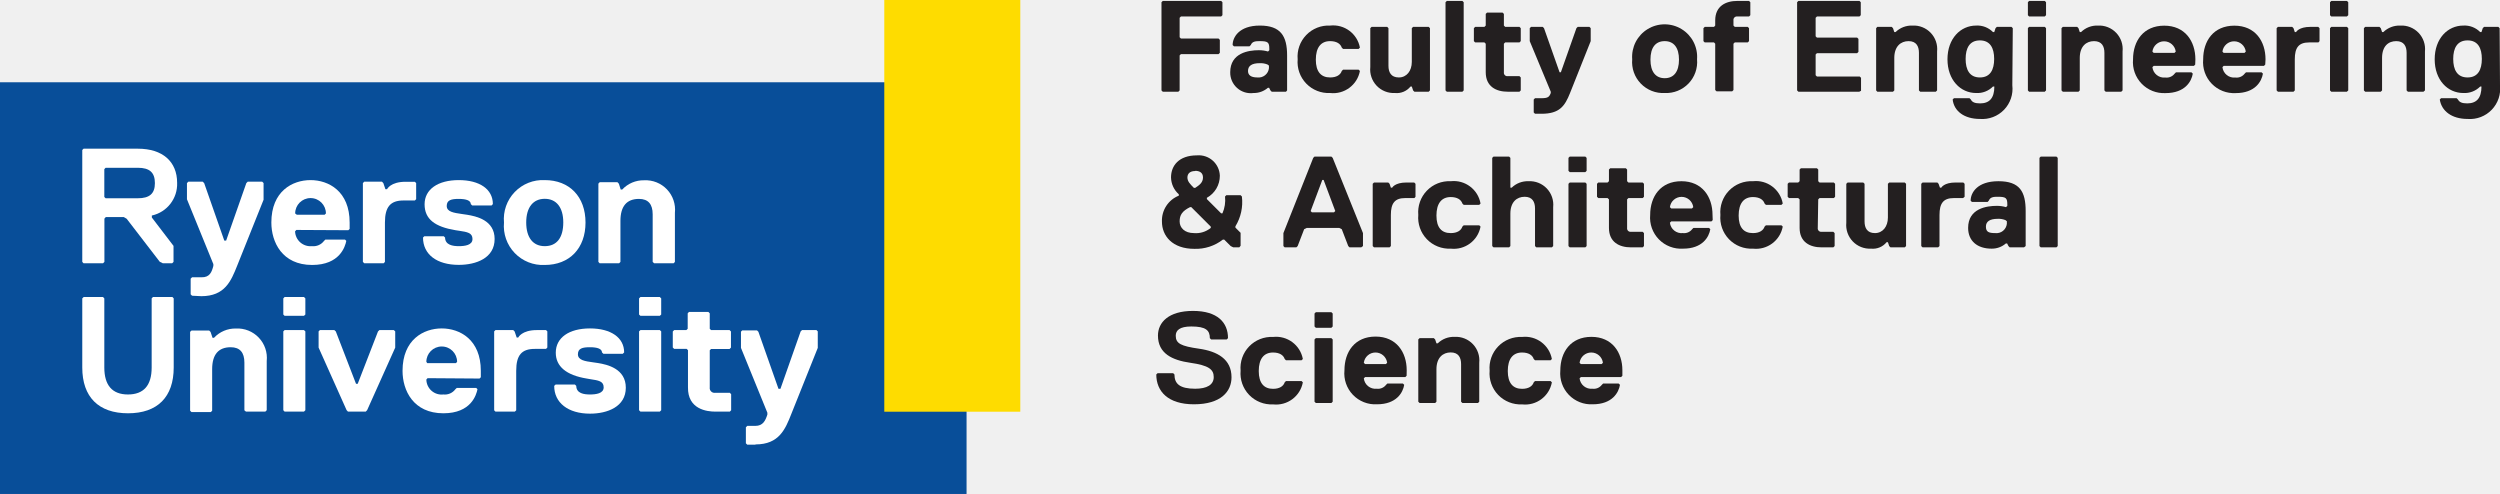
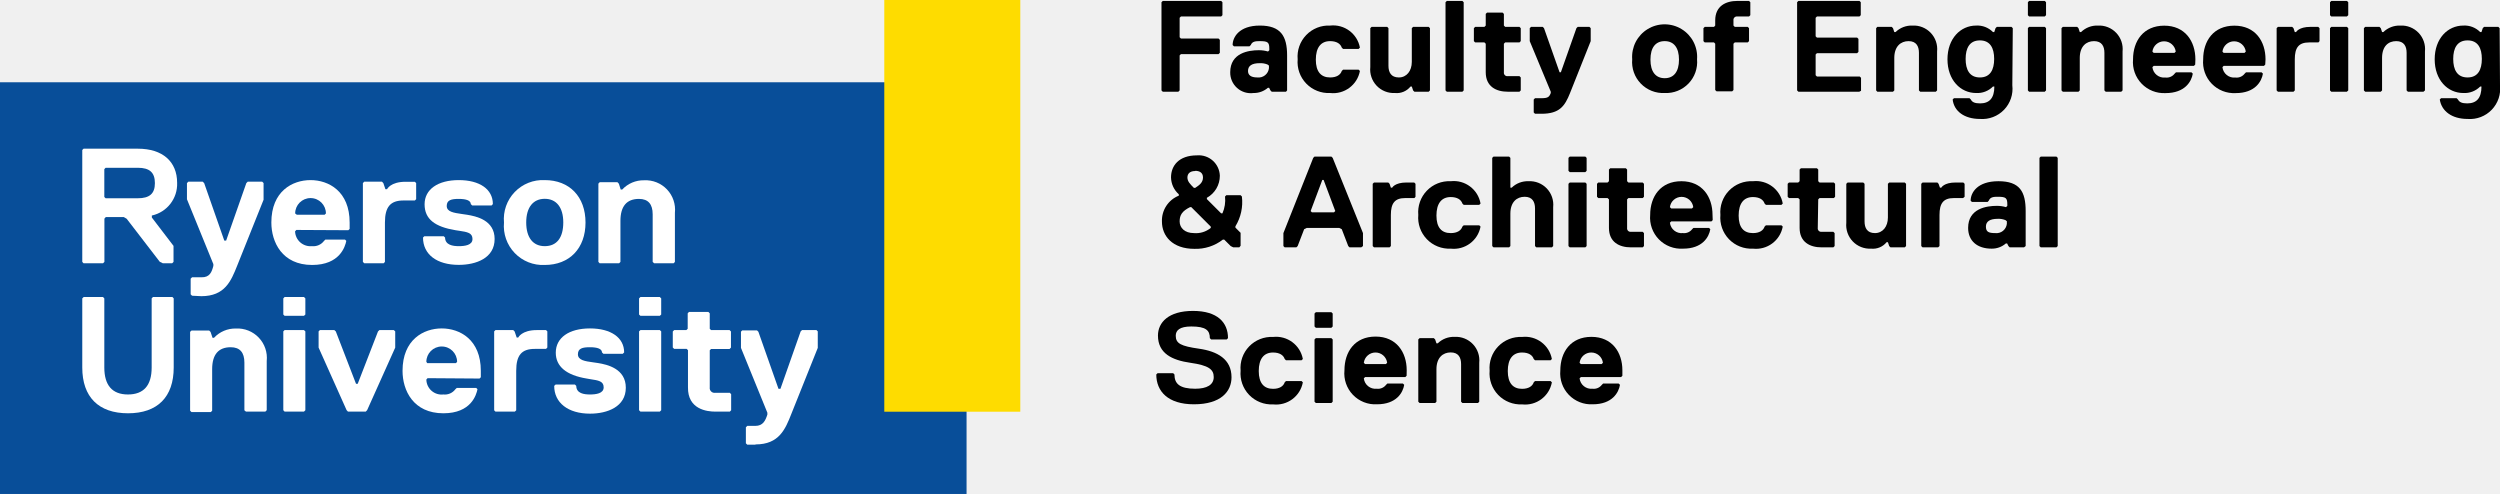
- <svg xmlns="http://www.w3.org/2000/svg" id="Layer_1" data-name="Layer 1" viewBox="0 0 269.85 53.32">
-   <defs>
-     <style>.cls-1{fill:#231f20;}.cls-2{fill:#084e99;}.cls-3{fill:#fedc00;}.cls-4{fill:#fff;}</style>
+ <svg xmlns="http://www.w3.org/2000/svg" version="1.1" viewBox="0 0 269.85 53.32" data-name="Layer 1" id="Layer_1">
+   <defs id="defs4">
+     <style id="style2">.cls-1{fill:#231f20;}.cls-2{fill:#084e99;}.cls-3{fill:#fedc00;}.cls-4{fill:#fff;}</style>
  </defs>
-   <path class="cls-1" d="M144.69,15.81h-4.34l-.14.14v2.1l.14.14h4.06l.14.14v1.4l-.14.14h-4.06l-.14.14v3.78l-.14.14h-1.68l-.14-.14V14.27l.14-.14h6.3l.14.14v1.4Z" transform="translate(-12.88 -14.03)" />
-   <path class="cls-1" d="M151.69,23.93h-1.54l-.14-.14-.14-.28h-.14a2.29,2.29,0,0,1-1.54.56,2.22,2.22,0,0,1-2.52-2.24c0-2.1,2-2.38,3.08-2.38a3.42,3.42,0,0,1,1,.14l.14-.14v-.14c0-.7-.14-.84-1-.84-.42,0-.84,0-1,.42l-.14.14h-1.68l-.14-.14c0-.84.7-2.1,2.94-2.1s2.94,1.12,2.94,3.22v3.78Zm-2-2.94a2,2,0,0,0-.84-.14q-1.26,0-1.26.84c0,.42.28.7,1,.7a1.13,1.13,0,0,0,1.26-1v-.28Z" transform="translate(-12.88 -14.03)" />
-   <path class="cls-1" d="M156.45,22.39c.7,0,1.12-.28,1.26-.7l.14-.14h1.68l.14.14a2.94,2.94,0,0,1-3.22,2.38,3.35,3.35,0,0,1-3.5-3.64,3.35,3.35,0,0,1,3.5-3.64,2.94,2.94,0,0,1,3.22,2.38l-.14.14h-1.68l-.14-.14c-.14-.42-.56-.7-1.26-.7-1,0-1.54.7-1.54,2S155.47,22.39,156.45,22.39Z" transform="translate(-12.88 -14.03)" />
-   <path class="cls-1" d="M160.93,16.93h1.68l.14.14v4.06c0,.7.28,1.26,1.12,1.26s1.4-.7,1.4-1.68V17.07l.14-.14h1.68l.14.14v6.72l-.14.14h-1.54l-.14-.14-.14-.42h-.14a1.9,1.9,0,0,1-1.68.7,2.54,2.54,0,0,1-2.66-2.8v-4.2Z" transform="translate(-12.88 -14.03)" />
-   <path class="cls-1" d="M170.73,23.93h-1.68l-.14-.14V14.27l.14-.14h1.68l.14.14v9.52Z" transform="translate(-12.88 -14.03)" />
-   <path class="cls-1" d="M175.21,21.83a.37.37,0,0,0,.42.42h1.26l.14.14v1.4l-.14.14h-1.26c-1.26,0-2.38-.56-2.38-2.1V18.75l-.14-.14h-1l-.14-.14v-1.4l.14-.14h1l.14-.14V15.53l.14-.14h1.68l.14.14v1.26l.14.14h1.54l.14.14v1.4l-.14.14h-1.54l-.14.14Z" transform="translate(-12.88 -14.03)" />
-   <path class="cls-1" d="M182.35,24.07c-.56,1.4-1.12,2.24-3.08,2.24h-.7l-.14-.14v-1.4l.14-.14h.7c.7,0,.84-.14,1-.56v-.14L178,18.47v-1.4l.14-.14h1.26l.14.14,1.68,4.76h.14l1.68-4.76.14-.14h1.26l.14.14v1.4Z" transform="translate(-12.88 -14.03)" />
-   <path class="cls-1" d="M192.57,24.07a3.35,3.35,0,0,1-3.51-3.64,3.51,3.51,0,1,1,7,0A3.35,3.35,0,0,1,192.57,24.07Zm0-5.6c-1,0-1.54.7-1.54,2s.56,2,1.54,2,1.54-.7,1.54-2S193.55,18.47,192.57,18.47Z" transform="translate(-12.88 -14.03)" />
-   <path class="cls-1" d="M201.81,14.27v1.4l-.14.14h-1.26a.37.37,0,0,0-.42.42v.56l.14.14h1.4l.14.14v1.4l-.14.14h-1.4l-.14.14v5l-.14.14h-1.68l-.15-.14v-5l-.13-.14h-1l-.14-.14v-1.4l.14-.14h1l.13-.14v-.56c0-1.54,1.13-2.1,2.39-2.1h1.26Z" transform="translate(-12.88 -14.03)" />
-   <path class="cls-1" d="M213.57,23.93H207l-.14-.14V14.27l.14-.14h6.59l.14.14v1.4l-.14.14H209l-.14.14v2l.14.14h4.34l.14.14v1.4l-.14.14H209l-.14.14v2.24l.14.14h4.62l.14.14v1.4Z" transform="translate(-12.88 -14.03)" />
-   <path class="cls-1" d="M221.83,23.93h-1.68l-.14-.14V19.73c0-.7-.28-1.26-1.12-1.26s-1.54.56-1.54,1.82v3.5l-.14.14h-1.69l-.13-.14V17.07l.13-.14h1.55l.14.14.14.42h.14a2.47,2.47,0,0,1,1.82-.7,2.54,2.54,0,0,1,2.66,2.8v4.2Z" transform="translate(-12.88 -14.03)" />
-   <path class="cls-1" d="M230.09,23.23a3.27,3.27,0,0,1-3.5,3.64c-1.68,0-2.8-.84-2.94-2.1l.14-.14h1.68l.14.14c.14.28.42.42,1,.42,1,0,1.54-.56,1.54-1.82H228a2.36,2.36,0,0,1-1.82.7c-1.68,0-3.09-1.4-3.09-3.64s1.41-3.64,3.09-3.64a2.36,2.36,0,0,1,1.82.7h.14l.14-.42.14-.14H230l.14.14Zm-3.5-.84c1.12,0,1.54-.84,1.54-2s-.42-2-1.54-2-1.54.84-1.54,2S225.47,22.39,226.59,22.39Z" transform="translate(-12.88 -14.03)" />
-   <path class="cls-1" d="M233.59,15.81H231.9l-.13-.14v-1.4l.13-.14h1.69l.14.14v1.4Zm0,8.12H231.9l-.13-.14V17.07l.13-.14h1.69l.14.14v6.72Z" transform="translate(-12.88 -14.03)" />
-   <path class="cls-1" d="M241.85,23.93h-1.68l-.14-.14V19.73c0-.7-.28-1.26-1.12-1.26s-1.54.56-1.54,1.82v3.5l-.14.14h-1.69l-.14-.14V17.07l.14-.14h1.55l.14.14.14.42h.14a2.47,2.47,0,0,1,1.82-.7,2.54,2.54,0,0,1,2.66,2.8v4.2Z" transform="translate(-12.88 -14.03)" />
-   <path class="cls-1" d="M249.83,21l-.14.14h-4.34l-.14.14a1.27,1.27,0,0,0,1.4,1.12,1.09,1.09,0,0,0,1-.42l.14-.14h1.68l.14.14c-.14.84-.84,2.1-2.94,2.1a3.35,3.35,0,0,1-3.51-3.64c0-2,1.13-3.64,3.37-3.64s3.36,1.68,3.36,3.64Zm-2.1-1.4a1.27,1.27,0,0,0-2.52,0l.14.14h2.24Z" transform="translate(-12.88 -14.03)" />
-   <path class="cls-1" d="M257.39,21l-.14.14H252.9l-.13.14a1.27,1.27,0,0,0,1.4,1.12,1.09,1.09,0,0,0,1-.42l.14-.14H257l.14.14c-.14.84-.84,2.1-2.94,2.1a3.34,3.34,0,0,1-3.51-3.64c0-2,1.12-3.64,3.37-3.64s3.36,1.68,3.36,3.64Zm-2.1-1.4a1.27,1.27,0,0,0-2.52,0l.13.14h2.25Z" transform="translate(-12.88 -14.03)" />
-   <path class="cls-1" d="M263.13,18.61h-1c-1.13,0-1.55.56-1.55,1.82v3.36l-.14.14h-1.68l-.14-.14V17.07l.14-.14h1.54l.14.14.14.42h.14s.28-.56,1.55-.56h.84l.14.14v1.4Z" transform="translate(-12.88 -14.03)" />
-   <path class="cls-1" d="M266.2,15.81h-1.68l-.14-.14v-1.4l.14-.14h1.68l.15.14v1.4Zm0,8.12h-1.68l-.14-.14V17.07l.14-.14h1.68l.15.14v6.72Z" transform="translate(-12.88 -14.03)" />
-   <path class="cls-1" d="M274.47,23.93h-1.68l-.14-.14V19.73c0-.7-.28-1.26-1.12-1.26S270,19,270,20.29v3.5l-.14.14h-1.68l-.14-.14V17.07l.14-.14h1.54l.14.14.14.42h.14a2.49,2.49,0,0,1,1.83-.7,2.54,2.54,0,0,1,2.66,2.8v4.2Z" transform="translate(-12.88 -14.03)" />
-   <path class="cls-1" d="M282.73,23.23a3.27,3.27,0,0,1-3.5,3.64c-1.69,0-2.81-.84-3-2.1l.14-.14h1.68l.14.14c.15.28.42.42,1,.42,1,0,1.54-.56,1.54-1.82h-.14a2.36,2.36,0,0,1-1.82.7c-1.69,0-3.09-1.4-3.09-3.64s1.4-3.64,3.09-3.64a2.36,2.36,0,0,1,1.82.7h.14l.14-.42.14-.14h1.54l.14.14Zm-3.5-.84c1.12,0,1.54-.84,1.54-2s-.42-2-1.54-2-1.55.84-1.55,2S278.1,22.39,279.23,22.39Z" transform="translate(-12.88 -14.03)" />
-   <path class="cls-1" d="M146.65,40.73H146l-.28-.14-.7-.7h-.14a4.75,4.75,0,0,1-3.08,1c-2.38,0-3.5-1.4-3.5-2.94a2.89,2.89,0,0,1,1.82-2.8V35a2.49,2.49,0,0,1-.84-1.82c0-1.26.84-2.38,2.8-2.38A2.28,2.28,0,0,1,144.55,33a2.71,2.71,0,0,1-1.4,2.38v.14l1.54,1.54h.14a3.57,3.57,0,0,0,.28-1.82l.14-.14h1.54l.14.14a5,5,0,0,1-.7,3.22v.14l.56.56v1.4Zm-3.08-2.24-2.1-2.1h-.14c-.84.42-1.12.84-1.12,1.54s.56,1.26,1.54,1.26a2.51,2.51,0,0,0,1.82-.56Zm-1.68-6c-.56,0-.84.28-.84.7s.28.7.7,1.12h.14c.42-.28.84-.56.84-1.12S142.31,32.47,141.89,32.47Z" transform="translate(-12.88 -14.03)" />
-   <path class="cls-1" d="M159.81,40.73h-1.26l-.14-.14-.7-1.82-.28-.14h-3.5l-.28.14-.7,1.82-.14.14h-1.26l-.14-.14v-1.4l3.22-8.12.14-.14h1.82l.14.14L160,39.19v1.4Zm-4.06-7.28h-.14l-1.26,3.36.14.14h2.38l.14-.14Z" transform="translate(-12.88 -14.03)" />
-   <path class="cls-1" d="M165.55,35.41h-1c-1.12,0-1.54.56-1.54,1.82v3.36l-.14.14h-1.68l-.14-.14V33.87l.14-.14h1.54l.14.14.14.42h.14s.28-.56,1.54-.56h.84l.14.14v1.4Z" transform="translate(-12.88 -14.03)" />
-   <path class="cls-1" d="M169.47,39.19c.7,0,1.12-.28,1.26-.7l.14-.14h1.68l.14.14a2.94,2.94,0,0,1-3.22,2.38,3.35,3.35,0,0,1-3.5-3.64,3.35,3.35,0,0,1,3.5-3.64A2.94,2.94,0,0,1,172.69,36l-.14.14h-1.68l-.14-.14c-.14-.42-.56-.7-1.26-.7-1,0-1.54.7-1.54,2S168.49,39.19,169.47,39.19Z" transform="translate(-12.88 -14.03)" />
-   <path class="cls-1" d="M180.39,40.73h-1.68l-.14-.14V36.53c0-.7-.28-1.26-1.12-1.26s-1.54.56-1.54,1.82v3.5l-.14.14h-1.68l-.14-.14V31.07l.14-.14h1.68l.14.14v3.22h.14a2.47,2.47,0,0,1,1.82-.7,2.54,2.54,0,0,1,2.66,2.8v4.2Z" transform="translate(-12.88 -14.03)" />
-   <path class="cls-1" d="M184,32.61h-1.68l-.14-.14v-1.4l.14-.14H184l.14.14v1.4Zm0,8.12h-1.68l-.14-.14V33.87l.14-.14H184l.14.14v6.72Z" transform="translate(-12.88 -14.03)" />
-   <path class="cls-1" d="M188.51,38.63a.37.37,0,0,0,.42.42h1.26l.14.14v1.4l-.14.14h-1.26c-1.26,0-2.38-.56-2.38-2.1V35.55l-.15-.14h-1l-.14-.14v-1.4l.14-.14h1l.15-.14V32.33l.14-.14h1.68l.14.14v1.26l.14.14h1.54l.14.14v1.4l-.14.14h-1.54l-.14.14Z" transform="translate(-12.88 -14.03)" />
-   <path class="cls-1" d="M197.75,37.79l-.14.14h-4.34l-.14.14a1.27,1.27,0,0,0,1.4,1.12,1.09,1.09,0,0,0,1-.42l.14-.14h1.68l.14.14c-.14.84-.84,2.1-2.94,2.1A3.35,3.35,0,0,1,191,37.23c0-2,1.13-3.64,3.37-3.64s3.36,1.68,3.36,3.64Zm-2.1-1.4a1.27,1.27,0,0,0-2.52,0l.14.14h2.24Z" transform="translate(-12.88 -14.03)" />
-   <path class="cls-1" d="M202.09,39.19c.7,0,1.12-.28,1.26-.7l.14-.14h1.68l.14.14a2.94,2.94,0,0,1-3.22,2.38,3.35,3.35,0,0,1-3.51-3.64,3.35,3.35,0,0,1,3.51-3.64A2.94,2.94,0,0,1,205.31,36l-.14.14h-1.68l-.14-.14c-.14-.42-.56-.7-1.26-.7-1,0-1.54.7-1.54,2S201.11,39.19,202.09,39.19Z" transform="translate(-12.88 -14.03)" />
-   <path class="cls-1" d="M209.09,38.63a.37.37,0,0,0,.42.42h1.26l.14.14v1.4l-.14.14h-1.26c-1.26,0-2.38-.56-2.38-2.1V35.55l-.15-.14h-1l-.14-.14v-1.4l.14-.14h1l.15-.14V32.33l.14-.14H209l.14.14v1.26l.14.14h1.54l.14.14v1.4l-.14.14h-1.54l-.14.14Z" transform="translate(-12.88 -14.03)" />
-   <path class="cls-1" d="M212.31,33.73H214l.14.14v4.06c0,.7.28,1.26,1.12,1.26s1.4-.7,1.4-1.68V33.87l.14-.14h1.68l.14.14v6.72l-.14.14h-1.54l-.14-.14-.14-.42h-.14a1.9,1.9,0,0,1-1.68.7,2.55,2.55,0,0,1-2.67-2.8v-4.2Z" transform="translate(-12.88 -14.03)" />
-   <path class="cls-1" d="M224.77,35.41h-1c-1.12,0-1.54.56-1.54,1.82v3.36l-.15.14h-1.68l-.14-.14V33.87l.14-.14H222l.13.14.15.42h.14s.28-.56,1.54-.56h.84l.14.14v1.4Z" transform="translate(-12.88 -14.03)" />
-   <path class="cls-1" d="M231.35,40.73h-1.54l-.14-.14-.14-.28h-.14a2.29,2.29,0,0,1-1.54.56c-1.55,0-2.53-.84-2.53-2.24,0-2.1,2-2.38,3.09-2.38a3.42,3.42,0,0,1,1,.14l.14-.14v-.14c0-.7-.14-.84-1-.84-.42,0-.84,0-1,.42l-.13.14h-1.69l-.14-.14c0-.84.7-2.1,3-2.1s2.94,1.12,2.94,3.22v3.78Zm-2-2.94a2,2,0,0,0-.84-.14c-.84,0-1.27.28-1.27.84s.28.7,1,.7a1.13,1.13,0,0,0,1.26-1v-.28Z" transform="translate(-12.88 -14.03)" />
-   <path class="cls-1" d="M234.85,40.73h-1.69l-.14-.14V31.07l.14-.14h1.69l.14.14v9.52Z" transform="translate(-12.88 -14.03)" />
-   <path class="cls-1" d="M141.75,57.67c-2.8,0-4.06-1.4-4.06-3.22l.14-.14h1.68l.14.14c0,1,.56,1.54,2.24,1.54,1.26,0,2-.42,2-1.26s-.56-1.26-2.52-1.54-3.5-1-3.5-2.94c0-1.4,1.12-2.66,3.78-2.66s3.78,1.26,3.78,2.94l-.14.14h-1.68l-.14-.14c0-.84-.42-1.26-2-1.26-1.26,0-1.68.42-1.68,1,0,.84.56,1.12,2.52,1.4s3.5,1.12,3.5,3.08C145.81,56.27,144.69,57.67,141.75,57.67Z" transform="translate(-12.88 -14.03)" />
-   <path class="cls-1" d="M150.29,56c.7,0,1.12-.28,1.26-.7l.14-.14h1.68l.14.14a2.94,2.94,0,0,1-3.22,2.38,3.35,3.35,0,0,1-3.5-3.64,3.35,3.35,0,0,1,3.5-3.64,2.94,2.94,0,0,1,3.22,2.38l-.14.14h-1.68l-.14-.14c-.14-.42-.56-.7-1.26-.7-1,0-1.54.7-1.54,2S149.31,56,150.29,56Z" transform="translate(-12.88 -14.03)" />
-   <path class="cls-1" d="M156.59,49.41h-1.68l-.14-.14v-1.4l.14-.14h1.68l.14.14v1.4Zm0,8.12h-1.68l-.14-.14V50.67l.14-.14h1.68l.14.14v6.72Z" transform="translate(-12.88 -14.03)" />
-   <path class="cls-1" d="M164.71,54.59l-.14.14h-4.34l-.14.14a1.27,1.27,0,0,0,1.4,1.12,1.09,1.09,0,0,0,1-.42l.14-.14h1.68l.14.14c-.14.84-.84,2.1-2.94,2.1A3.34,3.34,0,0,1,158,54c0-2,1.12-3.64,3.36-3.64s3.36,1.68,3.36,3.64Zm-2.1-1.4a1.27,1.27,0,0,0-2.52,0l.14.14h2.24Z" transform="translate(-12.88 -14.03)" />
-   <path class="cls-1" d="M172.41,57.53h-1.68l-.14-.14V53.33c0-.7-.28-1.26-1.12-1.26s-1.54.56-1.54,1.82v3.5l-.14.14h-1.68l-.14-.14V50.67l.14-.14h1.54l.14.14.14.42h.14a2.47,2.47,0,0,1,1.82-.7,2.54,2.54,0,0,1,2.66,2.8v4.2Z" transform="translate(-12.88 -14.03)" />
-   <path class="cls-1" d="M177.17,56c.7,0,1.12-.28,1.26-.7l.14-.14h1.68l.14.14a2.94,2.94,0,0,1-3.22,2.38,3.35,3.35,0,0,1-3.5-3.64,3.35,3.35,0,0,1,3.5-3.64,2.94,2.94,0,0,1,3.22,2.38l-.14.14h-1.68l-.14-.14c-.14-.42-.56-.7-1.26-.7-1,0-1.54.7-1.54,2S176.19,56,177.17,56Z" transform="translate(-12.88 -14.03)" />
-   <path class="cls-1" d="M188,54.59l-.14.14h-4.34l-.14.14a1.27,1.27,0,0,0,1.4,1.12,1.09,1.09,0,0,0,1-.42l.14-.14h1.68l.14.14c-.14.84-.84,2.1-2.94,2.1a3.34,3.34,0,0,1-3.5-3.64c0-2,1.12-3.64,3.36-3.64S188,52.07,188,54Zm-2.1-1.4a1.27,1.27,0,0,0-2.52,0l.14.14h2.24Z" transform="translate(-12.88 -14.03)" />
-   <rect class="cls-2" y="8.88" width="104.33" height="44.44" />
-   <rect class="cls-3" x="95.45" width="14.68" height="44.44" />
-   <path class="cls-4" d="M29.29,37.29A3.48,3.48,0,0,0,32,33.77c0-2.31-1.58-3.69-4.23-3.69H21.9l-.14.14V42.3l.14.15H24l.15-.15V37.63l.15-.17h1.94l.31.18,3.57,4.64.34.17h1l.15-.15V40.57l-2.34-3.06v-.22Zm-1.53-1.86H24.28l-.14-.14v-3l.14-.15h3.48c1.27,0,1.84.51,1.84,1.66S29,35.43,27.76,35.43Z" transform="translate(-12.88 -14.03)" />
-   <path class="cls-4" d="M34.61,46c2.55,0,3.21-1.64,3.87-3.29l2.85-7.12V33.79l-.15-.15H39.62l-.15.15L37.29,40h-.2L34.92,33.8l-.16-.16H33.21l-.15.15v1.75l2.85,7v.19c-.17.65-.38,1.26-1.3,1.23h-1l-.15.15V45.8l.15.15Z" transform="translate(-12.88 -14.03)" />
-   <path class="cls-4" d="M50.48,38.88l.14-.14v-.69c0-3.38-2.27-4.58-4.22-4.58s-4.23,1.19-4.23,4.58c0,2.11,1.16,4.58,4.4,4.58,3,0,3.57-2,3.69-2.6l-.14-.14H48l-.15.15a1.44,1.44,0,0,1-1.3.56A1.66,1.66,0,0,1,44.73,39l.14-.15Zm-5.74-1.81a1.66,1.66,0,0,1,3.32,0l-.14.14h-3Z" transform="translate(-12.88 -14.03)" />
-   <path class="cls-4" d="M54.48,34.45l-.22-.65-.15-.16H52.2l-.15.15V42.3l.15.15h2.09l.14-.15V38.05c0-1.69.59-2.38,2-2.38h1.23l.14-.14V33.79l-.14-.14h-1c-1.64,0-2,.8-2,.8Z" transform="translate(-12.88 -14.03)" />
-   <path class="cls-4" d="M63.29,37.21l-.55-.08c-.88-.13-1.64-.23-1.64-.87s.5-.76,1.3-.76,1.29.17,1.3.56l.15.15h2.09l.14-.15c0-1.6-1.42-2.59-3.68-2.59s-3.69,1-3.69,2.61,1.12,2.43,3.34,2.8l.4.06c.86.13,1.43.22,1.43.89s-.84.77-1.48.77-1.47-.12-1.48-.93l-.14-.14h-2.1l-.14.14c0,1.82,1.49,2.95,3.86,2.95,1.87,0,3.87-.73,3.87-2.79S64.26,37.37,63.29,37.21Z" transform="translate(-12.88 -14.03)" />
-   <path class="cls-4" d="M71.68,33.47a4.21,4.21,0,0,0-4.4,4.58,4.21,4.21,0,0,0,4.4,4.58c2.68,0,4.4-1.8,4.4-4.58S74.36,33.47,71.68,33.47Zm0,7.13c-1.28,0-2-.94-2-2.56s.74-2.55,2-2.55,2,.93,2,2.55S73,40.6,71.68,40.6Z" transform="translate(-12.88 -14.03)" />
-   <path class="cls-4" d="M83.49,42.45h2.1l.14-.15V37a3.18,3.18,0,0,0-3.33-3.51,3.14,3.14,0,0,0-2.36,1h-.16l-.2-.63-.15-.16H77.61l-.14.15V42.3l.14.15H79.7l.15-.15V37.87c0-1.58.68-2.37,2-2.37,1,0,1.48.57,1.48,1.66V42.3Z" transform="translate(-12.88 -14.03)" />
-   <path class="cls-4" d="M31.63,46.24l-.14-.15h-2.1l-.14.15V53.7c0,1.93-.86,2.91-2.56,2.91s-2.55-1-2.55-2.91V46.24L24,46.09H21.91l-.15.15V53.7c0,3.18,1.76,4.94,4.94,4.94s4.93-1.76,4.93-4.94V46.24Z" transform="translate(-12.88 -14.03)" />
-   <polygon class="cls-4" points="30.72 32.06 30.58 32.21 30.58 33.95 30.72 34.09 32.81 34.09 32.96 33.95 32.96 32.21 32.81 32.06 30.72 32.06" />
-   <polygon class="cls-4" points="32.81 44.43 32.96 44.28 32.96 35.77 32.81 35.63 30.72 35.63 30.58 35.77 30.58 44.28 30.72 44.43 32.81 44.43" />
-   <polygon class="cls-4" points="40.95 35.63 40.8 35.78 38.61 41.43 38.43 41.43 36.25 35.78 36.09 35.63 34.53 35.63 34.39 35.77 34.39 37.52 37.41 44.27 37.56 44.43 39.48 44.43 39.63 44.27 42.66 37.52 42.66 35.77 42.51 35.63 40.95 35.63" />
-   <path class="cls-4" d="M77.45,53.22l-.55-.08c-.88-.12-1.64-.23-1.64-.87s.5-.76,1.3-.76,1.29.17,1.3.56l.15.15H80.1l.15-.15c0-1.6-1.43-2.59-3.69-2.59s-3.69,1-3.69,2.62c0,1.48,1.13,2.43,3.34,2.79l.4.07c.86.13,1.43.21,1.43.88s-.84.77-1.48.77-1.47-.11-1.48-.93l-.14-.14H72.85l-.15.14c0,1.82,1.49,3,3.87,3,1.86,0,3.86-.74,3.86-2.8S78.42,53.38,77.45,53.22Z" transform="translate(-12.88 -14.03)" />
-   <polygon class="cls-4" points="71.22 44.43 71.37 44.28 71.37 35.77 71.22 35.63 69.13 35.63 68.98 35.77 68.98 44.28 69.13 44.43 71.22 44.43" />
-   <polygon class="cls-4" points="69.13 32.06 68.98 32.21 68.98 33.95 69.13 34.09 71.22 34.09 71.37 33.95 71.37 32.21 71.22 32.06 69.13 32.06" />
-   <path class="cls-4" d="M90.08,58.46h1.58l.14-.15V56.58l-.14-.15H90.08a.52.52,0,0,1-.59-.59v-4l.14-.14h2l.15-.15V49.81l-.15-.15h-2l-.14-.14V47.85l-.15-.15H87.25l-.14.15v1.67l-.15.14H85.65l-.15.15v1.73l.15.15H87l.14.14v4C87.1,58.21,89.18,58.46,90.08,58.46Z" transform="translate(-12.88 -14.03)" />
-   <path class="cls-4" d="M39.43,58.46h2.09l.15-.15V53a3.18,3.18,0,0,0-3.33-3.51,3.14,3.14,0,0,0-2.36,1h-.16l-.21-.63-.15-.15H33.55l-.15.14v8.51l.15.15h2.09l.14-.15V53.88c0-1.58.68-2.37,2-2.37,1,0,1.48.57,1.48,1.66v5.15Z" transform="translate(-12.88 -14.03)" />
-   <path class="cls-4" d="M64.64,54.89l.14-.14v-.69c0-3.38-2.27-4.58-4.22-4.58s-4.23,1.2-4.23,4.58c0,2.11,1.16,4.58,4.41,4.58,3,0,3.56-2,3.68-2.6l-.14-.14H62.19l-.16.15a1.42,1.42,0,0,1-1.29.56A1.65,1.65,0,0,1,58.9,55l.13-.15Zm-5.74-1.8a1.66,1.66,0,0,1,3.32,0l-.13.14H59Z" transform="translate(-12.88 -14.03)" />
-   <path class="cls-4" d="M68.65,50.46l-.22-.65-.15-.15H66.36l-.14.14v8.52l.14.14h2.09l.15-.14V54.06c0-1.69.58-2.37,2-2.37h1.22l.14-.15V49.8l-.14-.14h-1c-1.63,0-2,.8-2,.8Z" transform="translate(-12.88 -14.03)" />
-   <path class="cls-4" d="M94.44,62c2.54,0,3.21-1.65,3.86-3.3l2.85-7.12V49.8l-.14-.14H99.45l-.15.15L97.12,56h-.21l-2.17-6.16-.15-.15H93l-.14.14v1.75l2.85,7v.2c-.21.65-.47,1.22-1.3,1.22h-.87l-.15.15v1.73l.15.15h.87Z" transform="translate(-12.88 -14.03)" />
+   <path style="fill:#000000" id="path6" transform="translate(-12.88 -14.03)" d="M144.69,15.81h-4.34l-.14.14v2.1l.14.14h4.06l.14.14v1.4l-.14.14h-4.06l-.14.14v3.78l-.14.14h-1.68l-.14-.14V14.27l.14-.14h6.3l.14.14v1.4Z" class="cls-1" />
+   <path style="fill:#000000" id="path8" transform="translate(-12.88 -14.03)" d="M151.69,23.93h-1.54l-.14-.14-.14-.28h-.14a2.29,2.29,0,0,1-1.54.56,2.22,2.22,0,0,1-2.52-2.24c0-2.1,2-2.38,3.08-2.38a3.42,3.42,0,0,1,1,.14l.14-.14v-.14c0-.7-.14-.84-1-.84-.42,0-.84,0-1,.42l-.14.14h-1.68l-.14-.14c0-.84.7-2.1,2.94-2.1s2.94,1.12,2.94,3.22v3.78Zm-2-2.94a2,2,0,0,0-.84-.14q-1.26,0-1.26.84c0,.42.28.7,1,.7a1.13,1.13,0,0,0,1.26-1v-.28Z" class="cls-1" />
+   <path style="fill:#000000" id="path10" transform="translate(-12.88 -14.03)" d="M156.45,22.39c.7,0,1.12-.28,1.26-.7l.14-.14h1.68l.14.14a2.94,2.94,0,0,1-3.22,2.38,3.35,3.35,0,0,1-3.5-3.64,3.35,3.35,0,0,1,3.5-3.64,2.94,2.94,0,0,1,3.22,2.38l-.14.14h-1.68l-.14-.14c-.14-.42-.56-.7-1.26-.7-1,0-1.54.7-1.54,2S155.47,22.39,156.45,22.39Z" class="cls-1" />
+   <path style="fill:#000000" id="path12" transform="translate(-12.88 -14.03)" d="M160.93,16.93h1.68l.14.14v4.06c0,.7.28,1.26,1.12,1.26s1.4-.7,1.4-1.68V17.07l.14-.14h1.68l.14.14v6.72l-.14.14h-1.54l-.14-.14-.14-.42h-.14a1.9,1.9,0,0,1-1.68.7,2.54,2.54,0,0,1-2.66-2.8v-4.2Z" class="cls-1" />
+   <path style="fill:#000000" id="path14" transform="translate(-12.88 -14.03)" d="M170.73,23.93h-1.68l-.14-.14V14.27l.14-.14h1.68l.14.14v9.52Z" class="cls-1" />
+   <path style="fill:#000000" id="path16" transform="translate(-12.88 -14.03)" d="M175.21,21.83a.37.37,0,0,0,.42.42h1.26l.14.14v1.4l-.14.14h-1.26c-1.26,0-2.38-.56-2.38-2.1V18.75l-.14-.14h-1l-.14-.14v-1.4l.14-.14h1l.14-.14V15.53l.14-.14h1.68l.14.14v1.26l.14.14h1.54l.14.14v1.4l-.14.14h-1.54l-.14.14Z" class="cls-1" />
+   <path style="fill:#000000" id="path18" transform="translate(-12.88 -14.03)" d="M182.35,24.07c-.56,1.4-1.12,2.24-3.08,2.24h-.7l-.14-.14v-1.4l.14-.14h.7c.7,0,.84-.14,1-.56v-.14L178,18.47v-1.4l.14-.14h1.26l.14.14,1.68,4.76h.14l1.68-4.76.14-.14h1.26l.14.14v1.4Z" class="cls-1" />
+   <path style="fill:#000000" id="path20" transform="translate(-12.88 -14.03)" d="M192.57,24.07a3.35,3.35,0,0,1-3.51-3.64,3.51,3.51,0,1,1,7,0A3.35,3.35,0,0,1,192.57,24.07Zm0-5.6c-1,0-1.54.7-1.54,2s.56,2,1.54,2,1.54-.7,1.54-2S193.55,18.47,192.57,18.47Z" class="cls-1" />
+   <path style="fill:#000000" id="path22" transform="translate(-12.88 -14.03)" d="M201.81,14.27v1.4l-.14.14h-1.26a.37.37,0,0,0-.42.42v.56l.14.14h1.4l.14.14v1.4l-.14.14h-1.4l-.14.14v5l-.14.14h-1.68l-.15-.14v-5l-.13-.14h-1l-.14-.14v-1.4l.14-.14h1l.13-.14v-.56c0-1.54,1.13-2.1,2.39-2.1h1.26Z" class="cls-1" />
+   <path style="fill:#000000" id="path24" transform="translate(-12.88 -14.03)" d="M213.57,23.93H207l-.14-.14V14.27l.14-.14h6.59l.14.14v1.4l-.14.14H209l-.14.14v2l.14.14h4.34l.14.14v1.4l-.14.14H209l-.14.14v2.24l.14.14h4.62l.14.14v1.4Z" class="cls-1" />
+   <path style="fill:#000000" id="path26" transform="translate(-12.88 -14.03)" d="M221.83,23.93h-1.68l-.14-.14V19.73c0-.7-.28-1.26-1.12-1.26s-1.54.56-1.54,1.82v3.5l-.14.14h-1.69l-.13-.14V17.07l.13-.14h1.55l.14.14.14.42h.14a2.47,2.47,0,0,1,1.82-.7,2.54,2.54,0,0,1,2.66,2.8v4.2Z" class="cls-1" />
+   <path style="fill:#000000" id="path28" transform="translate(-12.88 -14.03)" d="M230.09,23.23a3.27,3.27,0,0,1-3.5,3.64c-1.68,0-2.8-.84-2.94-2.1l.14-.14h1.68l.14.14c.14.28.42.42,1,.42,1,0,1.54-.56,1.54-1.82H228a2.36,2.36,0,0,1-1.82.7c-1.68,0-3.09-1.4-3.09-3.64s1.41-3.64,3.09-3.64a2.36,2.36,0,0,1,1.82.7h.14l.14-.42.14-.14H230l.14.14Zm-3.5-.84c1.12,0,1.54-.84,1.54-2s-.42-2-1.54-2-1.54.84-1.54,2S225.47,22.39,226.59,22.39Z" class="cls-1" />
+   <path style="fill:#000000" id="path30" transform="translate(-12.88 -14.03)" d="M233.59,15.81H231.9l-.13-.14v-1.4l.13-.14h1.69l.14.14v1.4Zm0,8.12H231.9l-.13-.14V17.07l.13-.14h1.69l.14.14v6.72Z" class="cls-1" />
+   <path style="fill:#000000" id="path32" transform="translate(-12.88 -14.03)" d="M241.85,23.93h-1.68l-.14-.14V19.73c0-.7-.28-1.26-1.12-1.26s-1.54.56-1.54,1.82v3.5l-.14.14h-1.69l-.14-.14V17.07l.14-.14h1.55l.14.14.14.42h.14a2.47,2.47,0,0,1,1.82-.7,2.54,2.54,0,0,1,2.66,2.8v4.2Z" class="cls-1" />
+   <path style="fill:#000000" id="path34" transform="translate(-12.88 -14.03)" d="M249.83,21l-.14.14h-4.34l-.14.14a1.27,1.27,0,0,0,1.4,1.12,1.09,1.09,0,0,0,1-.42l.14-.14h1.68l.14.14c-.14.84-.84,2.1-2.94,2.1a3.35,3.35,0,0,1-3.51-3.64c0-2,1.13-3.64,3.37-3.64s3.36,1.68,3.36,3.64Zm-2.1-1.4a1.27,1.27,0,0,0-2.52,0l.14.14h2.24Z" class="cls-1" />
+   <path style="fill:#000000" id="path36" transform="translate(-12.88 -14.03)" d="M257.39,21l-.14.14H252.9l-.13.14a1.27,1.27,0,0,0,1.4,1.12,1.09,1.09,0,0,0,1-.42l.14-.14H257l.14.14c-.14.84-.84,2.1-2.94,2.1a3.34,3.34,0,0,1-3.51-3.64c0-2,1.12-3.64,3.37-3.64s3.36,1.68,3.36,3.64Zm-2.1-1.4a1.27,1.27,0,0,0-2.52,0l.13.14h2.25Z" class="cls-1" />
+   <path style="fill:#000000" id="path38" transform="translate(-12.88 -14.03)" d="M263.13,18.61h-1c-1.13,0-1.55.56-1.55,1.82v3.36l-.14.14h-1.68l-.14-.14V17.07l.14-.14h1.54l.14.14.14.42h.14s.28-.56,1.55-.56h.84l.14.14v1.4Z" class="cls-1" />
+   <path style="fill:#000000" id="path40" transform="translate(-12.88 -14.03)" d="M266.2,15.81h-1.68l-.14-.14v-1.4l.14-.14h1.68l.15.14v1.4Zm0,8.12h-1.68l-.14-.14V17.07l.14-.14h1.68l.15.14v6.72Z" class="cls-1" />
+   <path style="fill:#000000" id="path42" transform="translate(-12.88 -14.03)" d="M274.47,23.93h-1.68l-.14-.14V19.73c0-.7-.28-1.26-1.12-1.26S270,19,270,20.29v3.5l-.14.14h-1.68l-.14-.14V17.07l.14-.14h1.54l.14.14.14.42h.14a2.49,2.49,0,0,1,1.83-.7,2.54,2.54,0,0,1,2.66,2.8v4.2Z" class="cls-1" />
+   <path style="fill:#000000" id="path44" transform="translate(-12.88 -14.03)" d="M282.73,23.23a3.27,3.27,0,0,1-3.5,3.64c-1.69,0-2.81-.84-3-2.1l.14-.14h1.68l.14.14c.15.28.42.42,1,.42,1,0,1.54-.56,1.54-1.82h-.14a2.36,2.36,0,0,1-1.82.7c-1.69,0-3.09-1.4-3.09-3.64s1.4-3.64,3.09-3.64a2.36,2.36,0,0,1,1.82.7h.14l.14-.42.14-.14h1.54l.14.14Zm-3.5-.84c1.12,0,1.54-.84,1.54-2s-.42-2-1.54-2-1.55.84-1.55,2S278.1,22.39,279.23,22.39Z" class="cls-1" />
+   <path style="fill:#000000" id="path46" transform="translate(-12.88 -14.03)" d="M146.65,40.73H146l-.28-.14-.7-.7h-.14a4.75,4.75,0,0,1-3.08,1c-2.38,0-3.5-1.4-3.5-2.94a2.89,2.89,0,0,1,1.82-2.8V35a2.49,2.49,0,0,1-.84-1.82c0-1.26.84-2.38,2.8-2.38A2.28,2.28,0,0,1,144.55,33a2.71,2.71,0,0,1-1.4,2.38v.14l1.54,1.54h.14a3.57,3.57,0,0,0,.28-1.82l.14-.14h1.54l.14.14a5,5,0,0,1-.7,3.22v.14l.56.56v1.4Zm-3.08-2.24-2.1-2.1h-.14c-.84.42-1.12.84-1.12,1.54s.56,1.26,1.54,1.26a2.51,2.51,0,0,0,1.82-.56Zm-1.68-6c-.56,0-.84.28-.84.7s.28.7.7,1.12h.14c.42-.28.84-.56.84-1.12S142.31,32.47,141.89,32.47Z" class="cls-1" />
+   <path style="fill:#000000" id="path48" transform="translate(-12.88 -14.03)" d="M159.81,40.73h-1.26l-.14-.14-.7-1.82-.28-.14h-3.5l-.28.14-.7,1.82-.14.14h-1.26l-.14-.14v-1.4l3.22-8.12.14-.14h1.82l.14.14L160,39.19v1.4Zm-4.06-7.28h-.14l-1.26,3.36.14.14h2.38l.14-.14Z" class="cls-1" />
+   <path style="fill:#000000" id="path50" transform="translate(-12.88 -14.03)" d="M165.55,35.41h-1c-1.12,0-1.54.56-1.54,1.82v3.36l-.14.14h-1.68l-.14-.14V33.87l.14-.14h1.54l.14.14.14.42h.14s.28-.56,1.54-.56h.84l.14.14v1.4Z" class="cls-1" />
+   <path style="fill:#000000" id="path52" transform="translate(-12.88 -14.03)" d="M169.47,39.19c.7,0,1.12-.28,1.26-.7l.14-.14h1.68l.14.14a2.94,2.94,0,0,1-3.22,2.38,3.35,3.35,0,0,1-3.5-3.64,3.35,3.35,0,0,1,3.5-3.64A2.94,2.94,0,0,1,172.69,36l-.14.14h-1.68l-.14-.14c-.14-.42-.56-.7-1.26-.7-1,0-1.54.7-1.54,2S168.49,39.19,169.47,39.19Z" class="cls-1" />
+   <path style="fill:#000000" id="path54" transform="translate(-12.88 -14.03)" d="M180.39,40.73h-1.68l-.14-.14V36.53c0-.7-.28-1.26-1.12-1.26s-1.54.56-1.54,1.82v3.5l-.14.14h-1.68l-.14-.14V31.07l.14-.14h1.68l.14.14v3.22h.14a2.47,2.47,0,0,1,1.82-.7,2.54,2.54,0,0,1,2.66,2.8v4.2Z" class="cls-1" />
+   <path style="fill:#000000" id="path56" transform="translate(-12.88 -14.03)" d="M184,32.61h-1.68l-.14-.14v-1.4l.14-.14H184l.14.14v1.4Zm0,8.12h-1.68l-.14-.14V33.87l.14-.14H184l.14.14v6.72Z" class="cls-1" />
+   <path style="fill:#000000" id="path58" transform="translate(-12.88 -14.03)" d="M188.51,38.63a.37.37,0,0,0,.42.42h1.26l.14.14v1.4l-.14.14h-1.26c-1.26,0-2.38-.56-2.38-2.1V35.55l-.15-.14h-1l-.14-.14v-1.4l.14-.14h1l.15-.14V32.33l.14-.14h1.68l.14.14v1.26l.14.14h1.54l.14.14v1.4l-.14.14h-1.54l-.14.14Z" class="cls-1" />
+   <path style="fill:#000000" id="path60" transform="translate(-12.88 -14.03)" d="M197.75,37.79l-.14.14h-4.34l-.14.14a1.27,1.27,0,0,0,1.4,1.12,1.09,1.09,0,0,0,1-.42l.14-.14h1.68l.14.14c-.14.84-.84,2.1-2.94,2.1A3.35,3.35,0,0,1,191,37.23c0-2,1.13-3.64,3.37-3.64s3.36,1.68,3.36,3.64Zm-2.1-1.4a1.27,1.27,0,0,0-2.52,0l.14.14h2.24Z" class="cls-1" />
+   <path style="fill:#000000" id="path62" transform="translate(-12.88 -14.03)" d="M202.09,39.19c.7,0,1.12-.28,1.26-.7l.14-.14h1.68l.14.14a2.94,2.94,0,0,1-3.22,2.38,3.35,3.35,0,0,1-3.51-3.64,3.35,3.35,0,0,1,3.51-3.64A2.94,2.94,0,0,1,205.31,36l-.14.14h-1.68l-.14-.14c-.14-.42-.56-.7-1.26-.7-1,0-1.54.7-1.54,2S201.11,39.19,202.09,39.19Z" class="cls-1" />
+   <path style="fill:#000000" id="path64" transform="translate(-12.88 -14.03)" d="M209.09,38.63a.37.37,0,0,0,.42.42h1.26l.14.14v1.4l-.14.14h-1.26c-1.26,0-2.38-.56-2.38-2.1V35.55l-.15-.14h-1l-.14-.14v-1.4l.14-.14h1l.15-.14V32.33l.14-.14H209l.14.14v1.26l.14.14h1.54l.14.14v1.4l-.14.14h-1.54l-.14.14Z" class="cls-1" />
+   <path style="fill:#000000" id="path66" transform="translate(-12.88 -14.03)" d="M212.31,33.73H214l.14.14v4.06c0,.7.28,1.26,1.12,1.26s1.4-.7,1.4-1.68V33.87l.14-.14h1.68l.14.14v6.72l-.14.14h-1.54l-.14-.14-.14-.42h-.14a1.9,1.9,0,0,1-1.68.7,2.55,2.55,0,0,1-2.67-2.8v-4.2Z" class="cls-1" />
+   <path style="fill:#000000" id="path68" transform="translate(-12.88 -14.03)" d="M224.77,35.41h-1c-1.12,0-1.54.56-1.54,1.82v3.36l-.15.14h-1.68l-.14-.14V33.87l.14-.14H222l.13.14.15.42h.14s.28-.56,1.54-.56h.84l.14.14v1.4Z" class="cls-1" />
+   <path style="fill:#000000" id="path70" transform="translate(-12.88 -14.03)" d="M231.35,40.73h-1.54l-.14-.14-.14-.28h-.14a2.29,2.29,0,0,1-1.54.56c-1.55,0-2.53-.84-2.53-2.24,0-2.1,2-2.38,3.09-2.38a3.42,3.42,0,0,1,1,.14l.14-.14v-.14c0-.7-.14-.84-1-.84-.42,0-.84,0-1,.42l-.13.14h-1.69l-.14-.14c0-.84.7-2.1,3-2.1s2.94,1.12,2.94,3.22v3.78Zm-2-2.94a2,2,0,0,0-.84-.14c-.84,0-1.27.28-1.27.84s.28.7,1,.7a1.13,1.13,0,0,0,1.26-1v-.28Z" class="cls-1" />
+   <path style="fill:#000000" id="path72" transform="translate(-12.88 -14.03)" d="M234.85,40.73h-1.69l-.14-.14V31.07l.14-.14h1.69l.14.14v9.52Z" class="cls-1" />
+   <path style="fill:#000000" id="path74" transform="translate(-12.88 -14.03)" d="M141.75,57.67c-2.8,0-4.06-1.4-4.06-3.22l.14-.14h1.68l.14.14c0,1,.56,1.54,2.24,1.54,1.26,0,2-.42,2-1.26s-.56-1.26-2.52-1.54-3.5-1-3.5-2.94c0-1.4,1.12-2.66,3.78-2.66s3.78,1.26,3.78,2.94l-.14.14h-1.68l-.14-.14c0-.84-.42-1.26-2-1.26-1.26,0-1.68.42-1.68,1,0,.84.56,1.12,2.52,1.4s3.5,1.12,3.5,3.08C145.81,56.27,144.69,57.67,141.75,57.67Z" class="cls-1" />
+   <path style="fill:#000000" id="path76" transform="translate(-12.88 -14.03)" d="M150.29,56c.7,0,1.12-.28,1.26-.7l.14-.14h1.68l.14.14a2.94,2.94,0,0,1-3.22,2.38,3.35,3.35,0,0,1-3.5-3.64,3.35,3.35,0,0,1,3.5-3.64,2.94,2.94,0,0,1,3.22,2.38l-.14.14h-1.68l-.14-.14c-.14-.42-.56-.7-1.26-.7-1,0-1.54.7-1.54,2S149.31,56,150.29,56Z" class="cls-1" />
+   <path style="fill:#000000" id="path78" transform="translate(-12.88 -14.03)" d="M156.59,49.41h-1.68l-.14-.14v-1.4l.14-.14h1.68l.14.14v1.4Zm0,8.12h-1.68l-.14-.14V50.67l.14-.14h1.68l.14.14v6.72Z" class="cls-1" />
+   <path style="fill:#000000" id="path80" transform="translate(-12.88 -14.03)" d="M164.71,54.59l-.14.14h-4.34l-.14.14a1.27,1.27,0,0,0,1.4,1.12,1.09,1.09,0,0,0,1-.42l.14-.14h1.68l.14.14c-.14.84-.84,2.1-2.94,2.1A3.34,3.34,0,0,1,158,54c0-2,1.12-3.64,3.36-3.64s3.36,1.68,3.36,3.64Zm-2.1-1.4a1.27,1.27,0,0,0-2.52,0l.14.14h2.24Z" class="cls-1" />
+   <path style="fill:#000000" id="path82" transform="translate(-12.88 -14.03)" d="M172.41,57.53h-1.68l-.14-.14V53.33c0-.7-.28-1.26-1.12-1.26s-1.54.56-1.54,1.82v3.5l-.14.14h-1.68l-.14-.14V50.67l.14-.14h1.54l.14.14.14.42h.14a2.47,2.47,0,0,1,1.82-.7,2.54,2.54,0,0,1,2.66,2.8v4.2Z" class="cls-1" />
+   <path style="fill:#000000" id="path84" transform="translate(-12.88 -14.03)" d="M177.17,56c.7,0,1.12-.28,1.26-.7l.14-.14h1.68l.14.14a2.94,2.94,0,0,1-3.22,2.38,3.35,3.35,0,0,1-3.5-3.64,3.35,3.35,0,0,1,3.5-3.64,2.94,2.94,0,0,1,3.22,2.38l-.14.14h-1.68l-.14-.14c-.14-.42-.56-.7-1.26-.7-1,0-1.54.7-1.54,2S176.19,56,177.17,56Z" class="cls-1" />
+   <path style="fill:#000000" id="path86" transform="translate(-12.88 -14.03)" d="M188,54.59l-.14.14h-4.34l-.14.14a1.27,1.27,0,0,0,1.4,1.12,1.09,1.09,0,0,0,1-.42l.14-.14h1.68l.14.14c-.14.84-.84,2.1-2.94,2.1a3.34,3.34,0,0,1-3.5-3.64c0-2,1.12-3.64,3.36-3.64S188,52.07,188,54Zm-2.1-1.4a1.27,1.27,0,0,0-2.52,0l.14.14h2.24Z" class="cls-1" />
+   <rect id="rect88" height="44.44" width="104.33" y="8.88" class="cls-2" />
+   <rect id="rect90" height="44.44" width="14.68" x="95.45" class="cls-3" />
+   <path id="path92" transform="translate(-12.88 -14.03)" d="M29.29,37.29A3.48,3.48,0,0,0,32,33.77c0-2.31-1.58-3.69-4.23-3.69H21.9l-.14.14V42.3l.14.15H24l.15-.15V37.63l.15-.17h1.94l.31.18,3.57,4.64.34.17h1l.15-.15V40.57l-2.34-3.06v-.22Zm-1.53-1.86H24.28l-.14-.14v-3l.14-.15h3.48c1.27,0,1.84.51,1.84,1.66S29,35.43,27.76,35.43Z" class="cls-4" />
+   <path id="path94" transform="translate(-12.88 -14.03)" d="M34.61,46c2.55,0,3.21-1.64,3.87-3.29l2.85-7.12V33.79l-.15-.15H39.62l-.15.15L37.29,40h-.2L34.92,33.8l-.16-.16H33.21l-.15.15v1.75l2.85,7v.19c-.17.65-.38,1.26-1.3,1.23h-1l-.15.15V45.8l.15.15Z" class="cls-4" />
+   <path id="path96" transform="translate(-12.88 -14.03)" d="M50.48,38.88l.14-.14v-.69c0-3.38-2.27-4.58-4.22-4.58s-4.23,1.19-4.23,4.58c0,2.11,1.16,4.58,4.4,4.58,3,0,3.57-2,3.69-2.6l-.14-.14H48l-.15.15a1.44,1.44,0,0,1-1.3.56A1.66,1.66,0,0,1,44.73,39l.14-.15Zm-5.74-1.81a1.66,1.66,0,0,1,3.32,0l-.14.14h-3Z" class="cls-4" />
+   <path id="path98" transform="translate(-12.88 -14.03)" d="M54.48,34.45l-.22-.65-.15-.16H52.2l-.15.15V42.3l.15.15h2.09l.14-.15V38.05c0-1.69.59-2.38,2-2.38h1.23l.14-.14V33.79l-.14-.14h-1c-1.64,0-2,.8-2,.8Z" class="cls-4" />
+   <path id="path100" transform="translate(-12.88 -14.03)" d="M63.29,37.21l-.55-.08c-.88-.13-1.64-.23-1.64-.87s.5-.76,1.3-.76,1.29.17,1.3.56l.15.15h2.09l.14-.15c0-1.6-1.42-2.59-3.68-2.59s-3.69,1-3.69,2.61,1.12,2.43,3.34,2.8l.4.06c.86.13,1.43.22,1.43.89s-.84.77-1.48.77-1.47-.12-1.48-.93l-.14-.14h-2.1l-.14.14c0,1.82,1.49,2.95,3.86,2.95,1.87,0,3.87-.73,3.87-2.79S64.26,37.37,63.29,37.21Z" class="cls-4" />
+   <path id="path102" transform="translate(-12.88 -14.03)" d="M71.68,33.47a4.21,4.21,0,0,0-4.4,4.58,4.21,4.21,0,0,0,4.4,4.58c2.68,0,4.4-1.8,4.4-4.58S74.36,33.47,71.68,33.47Zm0,7.13c-1.28,0-2-.94-2-2.56s.74-2.55,2-2.55,2,.93,2,2.55S73,40.6,71.68,40.6Z" class="cls-4" />
+   <path id="path104" transform="translate(-12.88 -14.03)" d="M83.49,42.45h2.1l.14-.15V37a3.18,3.18,0,0,0-3.33-3.51,3.14,3.14,0,0,0-2.36,1h-.16l-.2-.63-.15-.16H77.61l-.14.15V42.3l.14.15H79.7l.15-.15V37.87c0-1.58.68-2.37,2-2.37,1,0,1.48.57,1.48,1.66V42.3Z" class="cls-4" />
+   <path id="path106" transform="translate(-12.88 -14.03)" d="M31.63,46.24l-.14-.15h-2.1l-.14.15V53.7c0,1.93-.86,2.91-2.56,2.91s-2.55-1-2.55-2.91V46.24L24,46.09H21.91l-.15.15V53.7c0,3.18,1.76,4.94,4.94,4.94s4.93-1.76,4.93-4.94V46.24Z" class="cls-4" />
+   <polygon id="polygon108" points="30.72 32.06 30.58 32.21 30.58 33.95 30.72 34.09 32.81 34.09 32.96 33.95 32.96 32.21 32.81 32.06 30.72 32.06" class="cls-4" />
+   <polygon id="polygon110" points="32.81 44.43 32.96 44.28 32.96 35.77 32.81 35.63 30.72 35.63 30.58 35.77 30.58 44.28 30.72 44.43 32.81 44.43" class="cls-4" />
+   <polygon id="polygon112" points="40.95 35.63 40.8 35.78 38.61 41.43 38.43 41.43 36.25 35.78 36.09 35.63 34.53 35.63 34.39 35.77 34.39 37.52 37.41 44.27 37.56 44.43 39.48 44.43 39.63 44.27 42.66 37.52 42.66 35.77 42.51 35.63 40.95 35.63" class="cls-4" />
+   <path id="path114" transform="translate(-12.88 -14.03)" d="M77.45,53.22l-.55-.08c-.88-.12-1.64-.23-1.64-.87s.5-.76,1.3-.76,1.29.17,1.3.56l.15.15H80.1l.15-.15c0-1.6-1.43-2.59-3.69-2.59s-3.69,1-3.69,2.62c0,1.48,1.13,2.43,3.34,2.79l.4.07c.86.13,1.43.21,1.43.88s-.84.77-1.48.77-1.47-.11-1.48-.93l-.14-.14H72.85l-.15.14c0,1.82,1.49,3,3.87,3,1.86,0,3.86-.74,3.86-2.8S78.42,53.38,77.45,53.22Z" class="cls-4" />
+   <polygon id="polygon116" points="71.22 44.43 71.37 44.28 71.37 35.77 71.22 35.63 69.13 35.63 68.98 35.77 68.98 44.28 69.13 44.43 71.22 44.43" class="cls-4" />
+   <polygon id="polygon118" points="69.13 32.06 68.98 32.21 68.98 33.95 69.13 34.09 71.22 34.09 71.37 33.95 71.37 32.21 71.22 32.06 69.13 32.06" class="cls-4" />
+   <path id="path120" transform="translate(-12.88 -14.03)" d="M90.08,58.46h1.58l.14-.15V56.58l-.14-.15H90.08a.52.52,0,0,1-.59-.59v-4l.14-.14h2l.15-.15V49.81l-.15-.15h-2l-.14-.14V47.85l-.15-.15H87.25l-.14.15v1.67l-.15.14H85.65l-.15.15v1.73l.15.15H87l.14.14v4C87.1,58.21,89.18,58.46,90.08,58.46Z" class="cls-4" />
+   <path id="path122" transform="translate(-12.88 -14.03)" d="M39.43,58.46h2.09l.15-.15V53a3.18,3.18,0,0,0-3.33-3.51,3.14,3.14,0,0,0-2.36,1h-.16l-.21-.63-.15-.15H33.55l-.15.14v8.51l.15.15h2.09l.14-.15V53.88c0-1.58.68-2.37,2-2.37,1,0,1.48.57,1.48,1.66v5.15Z" class="cls-4" />
+   <path id="path124" transform="translate(-12.88 -14.03)" d="M64.64,54.89l.14-.14v-.69c0-3.38-2.27-4.58-4.22-4.58s-4.23,1.2-4.23,4.58c0,2.11,1.16,4.58,4.41,4.58,3,0,3.56-2,3.68-2.6l-.14-.14H62.19l-.16.15a1.42,1.42,0,0,1-1.29.56A1.65,1.65,0,0,1,58.9,55l.13-.15Zm-5.74-1.8a1.66,1.66,0,0,1,3.32,0l-.13.14H59Z" class="cls-4" />
+   <path id="path126" transform="translate(-12.88 -14.03)" d="M68.65,50.46l-.22-.65-.15-.15H66.36l-.14.14v8.52l.14.14h2.09l.15-.14V54.06c0-1.69.58-2.37,2-2.37h1.22l.14-.15V49.8l-.14-.14h-1c-1.63,0-2,.8-2,.8Z" class="cls-4" />
+   <path id="path128" transform="translate(-12.88 -14.03)" d="M94.44,62c2.54,0,3.21-1.65,3.86-3.3l2.85-7.12V49.8l-.14-.14H99.45l-.15.15L97.12,56h-.21l-2.17-6.16-.15-.15H93l-.14.14v1.75l2.85,7v.2c-.21.65-.47,1.22-1.3,1.22h-.87l-.15.15v1.73l.15.15h.87Z" class="cls-4" />
</svg>
